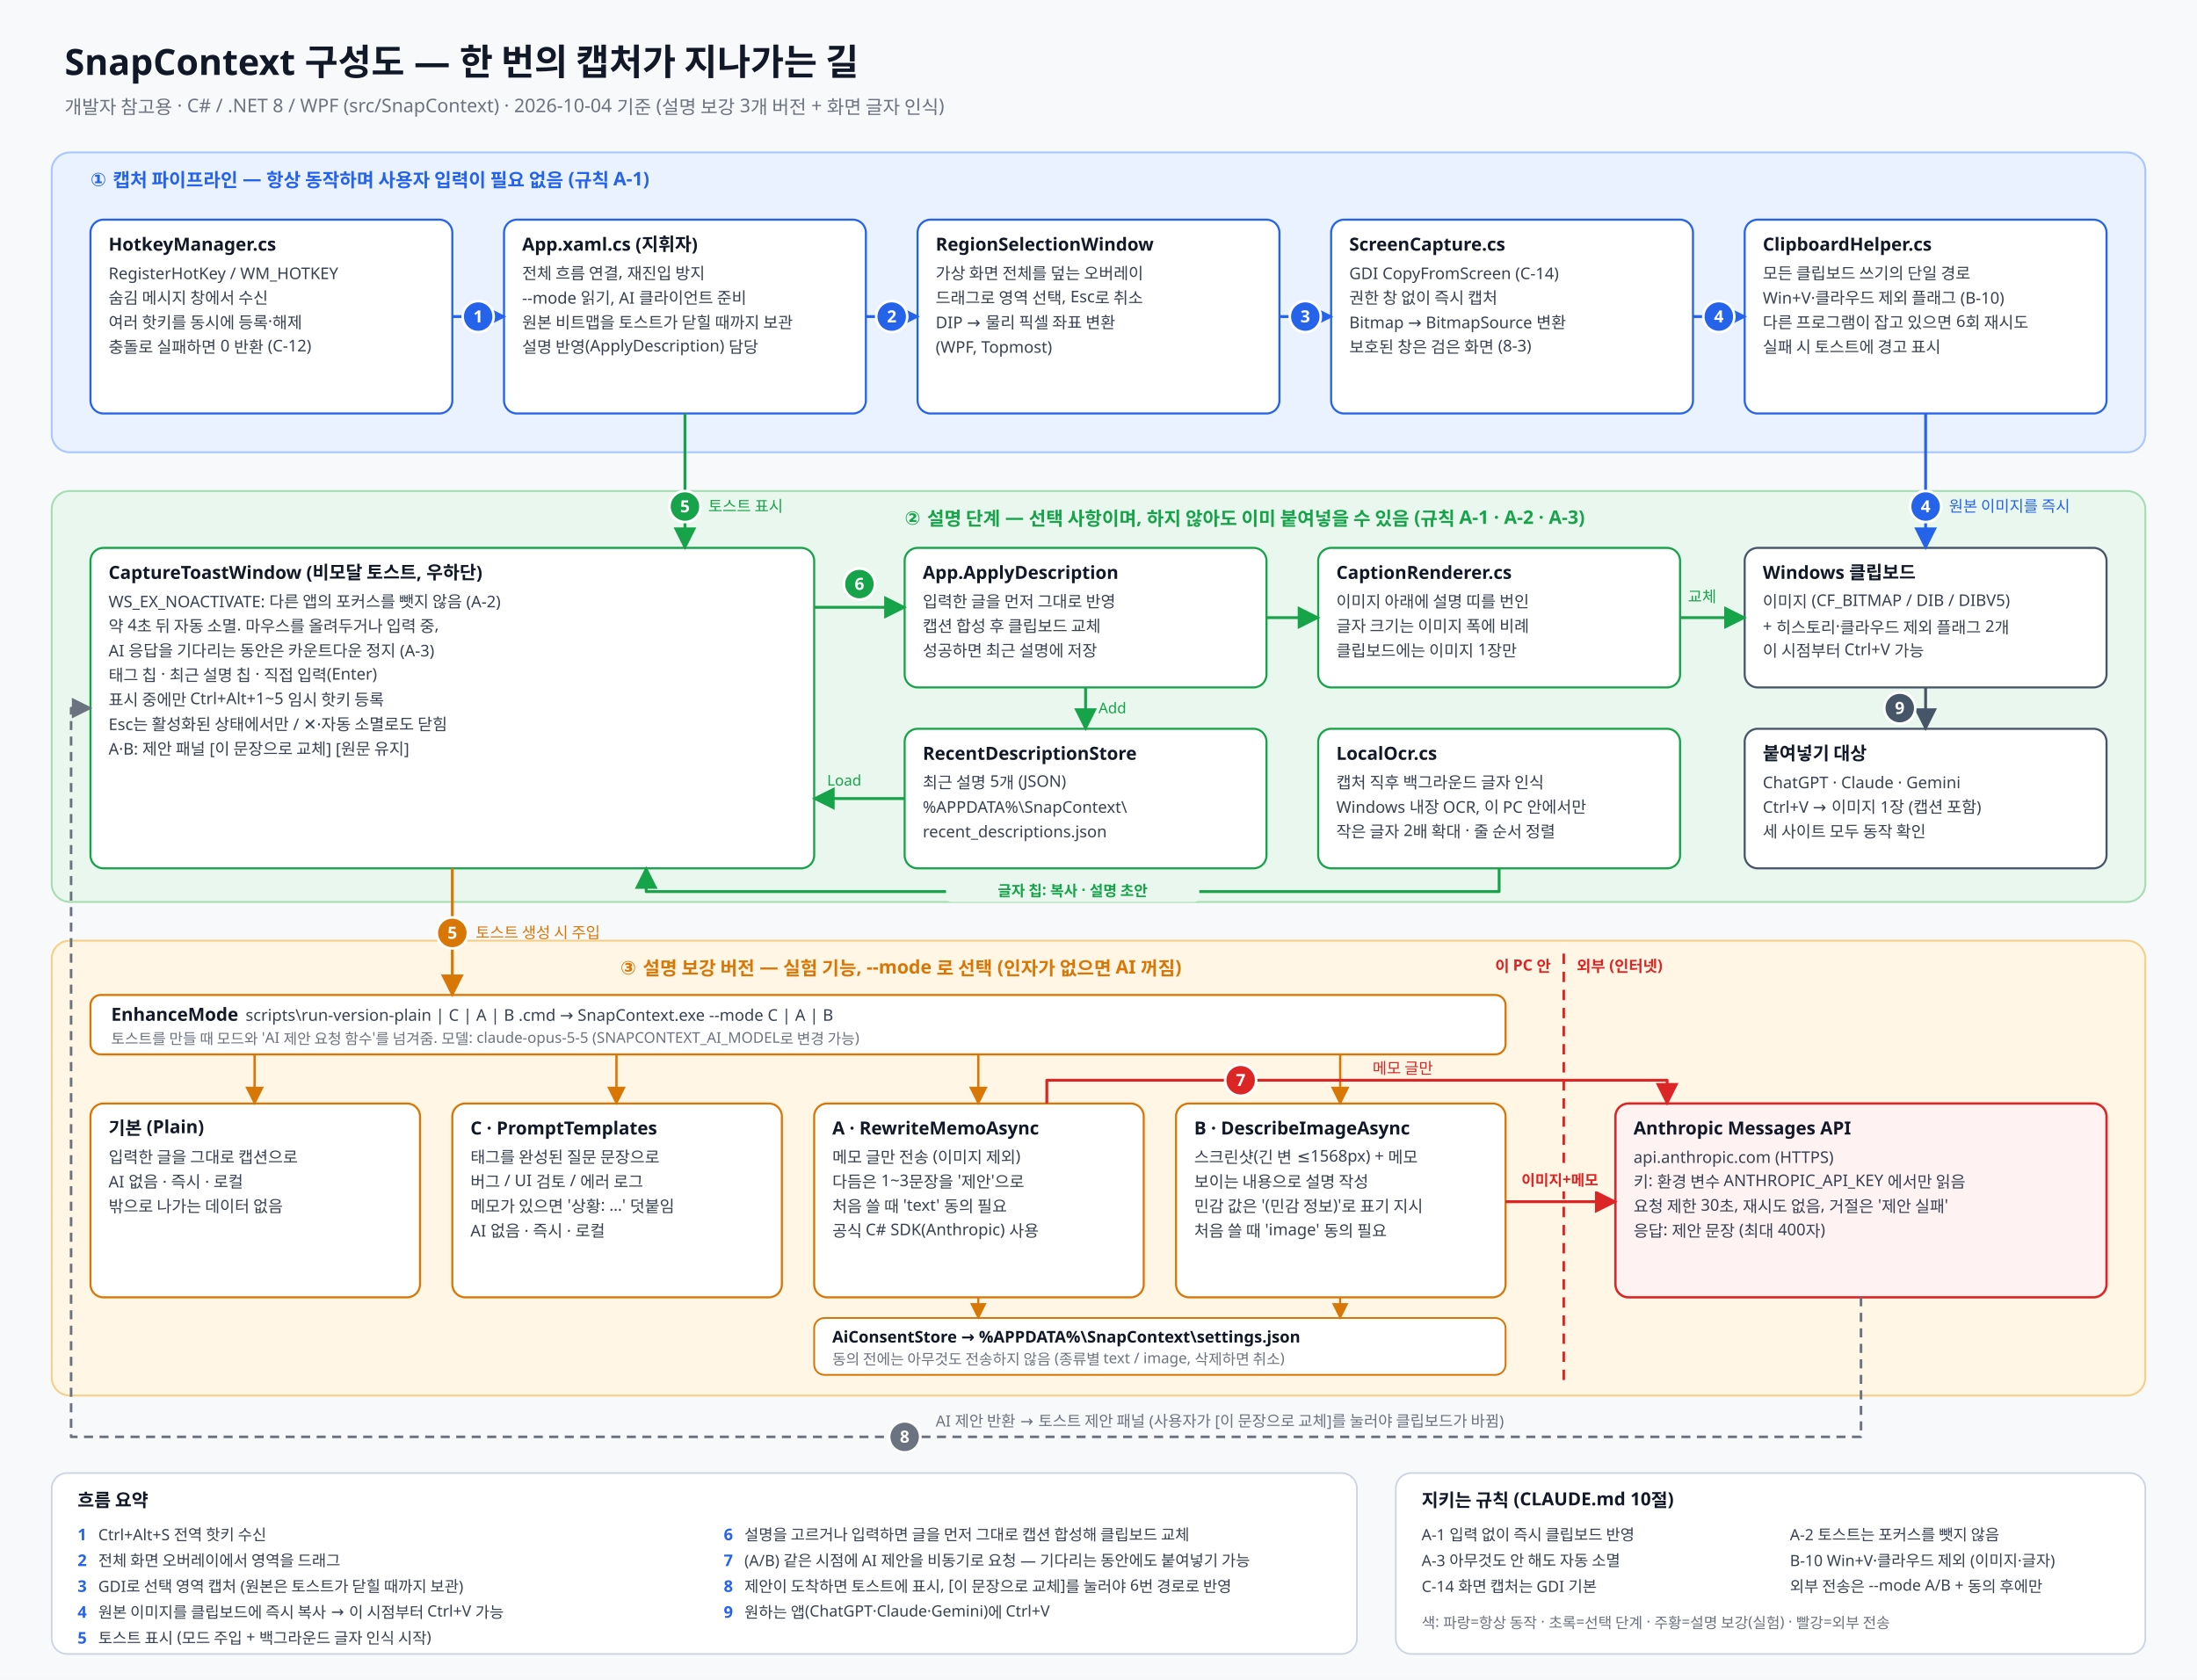
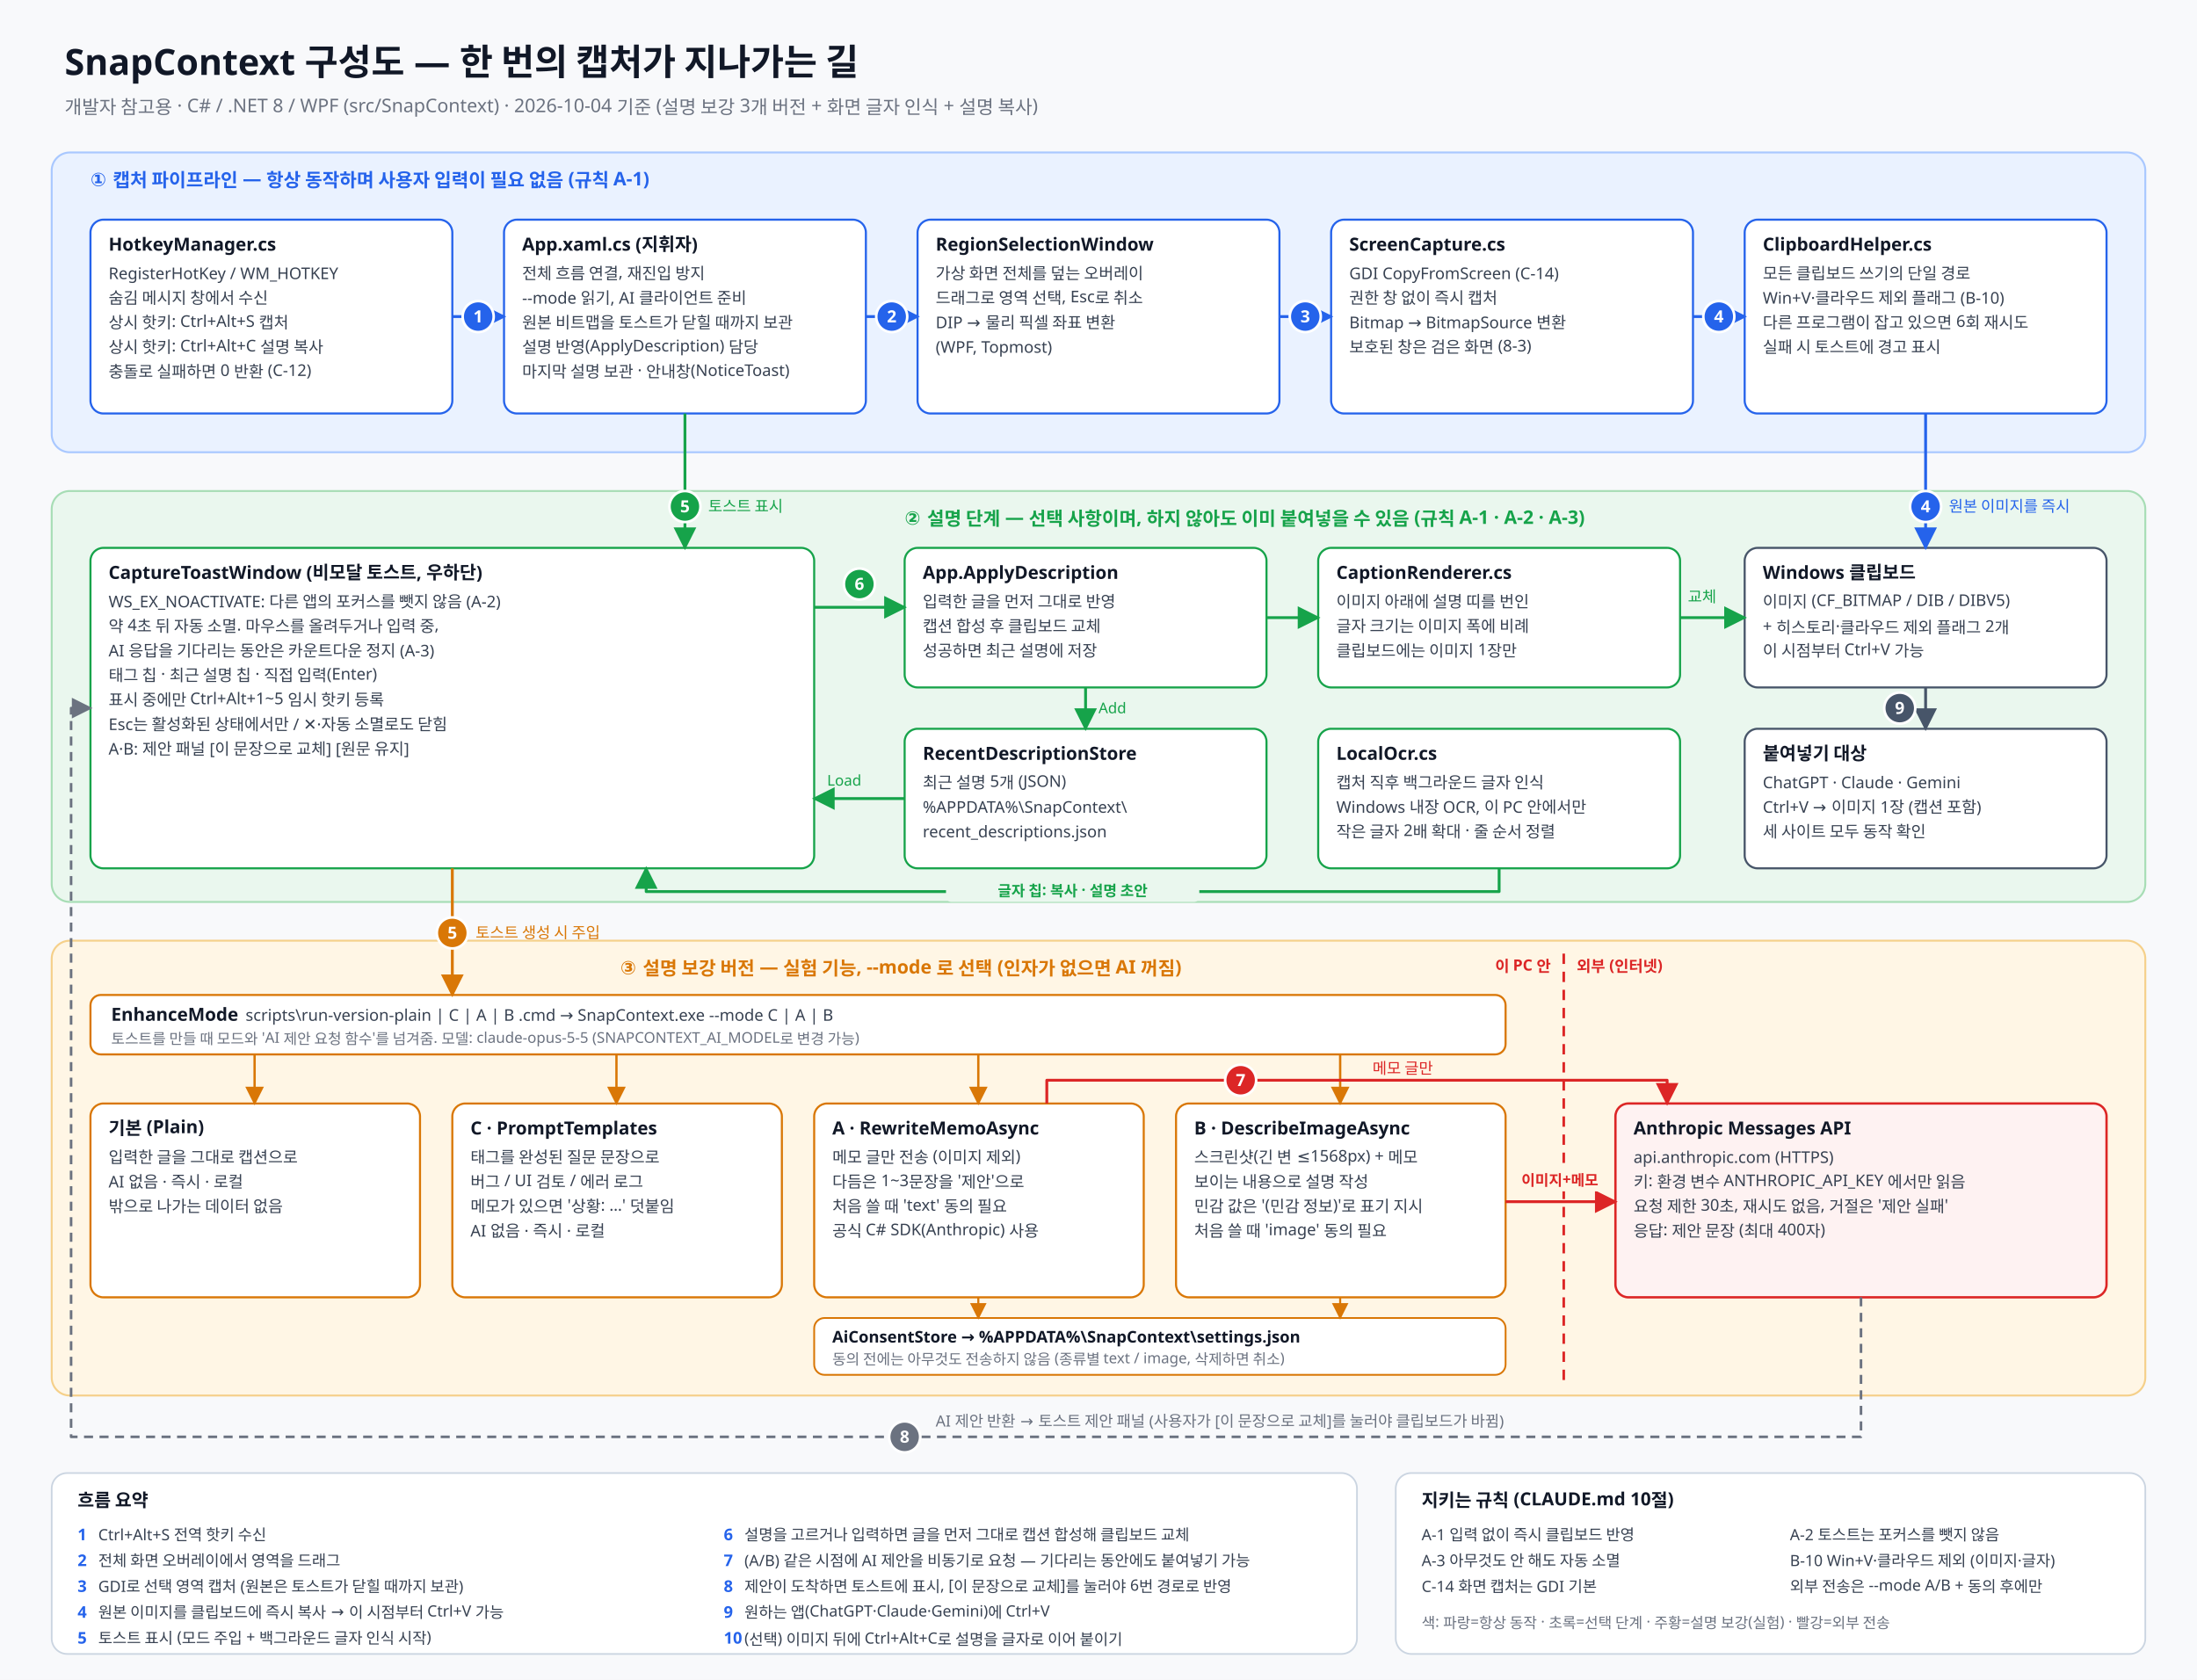
<svg xmlns="http://www.w3.org/2000/svg" width="1700" height="1300" viewBox="0 0 1700 1300" font-family="'Segoe UI','Malgun Gothic','Apple SD Gothic Neo',sans-serif">
  <defs>
    <marker id="head-2563EB" viewBox="0 0 10 10" refX="9" refY="5" markerWidth="8" markerHeight="8" orient="auto-start-reverse">
      <path d="M0,0 L10,5 L0,10 z" fill="#2563EB" />
    </marker>
    <marker id="head-16A34A" viewBox="0 0 10 10" refX="9" refY="5" markerWidth="8" markerHeight="8" orient="auto-start-reverse">
      <path d="M0,0 L10,5 L0,10 z" fill="#16A34A" />
    </marker>
    <marker id="head-D97706" viewBox="0 0 10 10" refX="9" refY="5" markerWidth="8" markerHeight="8" orient="auto-start-reverse">
      <path d="M0,0 L10,5 L0,10 z" fill="#D97706" />
    </marker>
    <marker id="head-DC2626" viewBox="0 0 10 10" refX="9" refY="5" markerWidth="8" markerHeight="8" orient="auto-start-reverse">
      <path d="M0,0 L10,5 L0,10 z" fill="#DC2626" />
    </marker>
    <marker id="head-6B7280" viewBox="0 0 10 10" refX="9" refY="5" markerWidth="8" markerHeight="8" orient="auto-start-reverse">
      <path d="M0,0 L10,5 L0,10 z" fill="#6B7280" />
    </marker>
    <marker id="head-475569" viewBox="0 0 10 10" refX="9" refY="5" markerWidth="8" markerHeight="8" orient="auto-start-reverse">
      <path d="M0,0 L10,5 L0,10 z" fill="#475569" />
    </marker>
  </defs>
  <rect width="1700" height="1300" fill="#F8F9FB" />
  <text x="50" y="58" font-size="28" font-weight="700" fill="#111827" text-anchor="start">SnapContext 구성도 — 한 번의 캡처가 지나가는 길</text>
-   <text x="50" y="88" font-size="14.5" font-weight="400" fill="#6B7280" text-anchor="start">개발자 참고용 · C# / .NET 8 / WPF (src/SnapContext) · 2026-10-04 기준 (설명 보강 3개 버전 + 화면 글자 인식)</text>
+   <text x="50" y="88" font-size="14.5" font-weight="400" fill="#6B7280" text-anchor="start">개발자 참고용 · C# / .NET 8 / WPF (src/SnapContext) · 2026-10-04 기준 (설명 보강 3개 버전 + 화면 글자 인식 + 설명 복사)</text>
  <rect x="40" y="118" width="1620" height="232" rx="14" fill="#EAF2FF" stroke="#A9C8FF" stroke-width="1.5" />
  <text x="70" y="144" font-size="14.5" font-weight="700" fill="#2563EB" text-anchor="start">① 캡처 파이프라인 — 항상 동작하며 사용자 입력이 필요 없음 (규칙 A-1)</text>
  <rect x="70" y="170" width="280" height="150" rx="10" fill="#FFFFFF" stroke="#2563EB" stroke-width="1.6" />
  <text x="84" y="194" font-size="14" font-weight="700" fill="#111827" text-anchor="start">HotkeyManager.cs</text>
  <text x="84" y="216" font-size="12.5" font-weight="400" fill="#374151" text-anchor="start">RegisterHotKey / WM_HOTKEY</text>
  <text x="84" y="235" font-size="12.5" font-weight="400" fill="#374151" text-anchor="start">숨김 메시지 창에서 수신</text>
-   <text x="84" y="254" font-size="12.5" font-weight="400" fill="#374151" text-anchor="start">여러 핫키를 동시에 등록·해제</text>
-   <text x="84" y="273" font-size="12.5" font-weight="400" fill="#374151" text-anchor="start">충돌로 실패하면 0 반환 (C-12)</text>
+   <text x="84" y="254" font-size="12.5" font-weight="400" fill="#374151" text-anchor="start">상시 핫키: Ctrl+Alt+S 캡처</text>
+   <text x="84" y="273" font-size="12.5" font-weight="400" fill="#374151" text-anchor="start">상시 핫키: Ctrl+Alt+C 설명 복사</text>
+   <text x="84" y="292" font-size="12.5" font-weight="400" fill="#374151" text-anchor="start">충돌로 실패하면 0 반환 (C-12)</text>
  <rect x="390" y="170" width="280" height="150" rx="10" fill="#FFFFFF" stroke="#2563EB" stroke-width="1.6" />
  <text x="404" y="194" font-size="14" font-weight="700" fill="#111827" text-anchor="start">App.xaml.cs  (지휘자)</text>
  <text x="404" y="216" font-size="12.5" font-weight="400" fill="#374151" text-anchor="start">전체 흐름 연결, 재진입 방지</text>
  <text x="404" y="235" font-size="12.5" font-weight="400" fill="#374151" text-anchor="start">--mode 읽기, AI 클라이언트 준비</text>
  <text x="404" y="254" font-size="12.5" font-weight="400" fill="#374151" text-anchor="start">원본 비트맵을 토스트가 닫힐 때까지 보관</text>
  <text x="404" y="273" font-size="12.5" font-weight="400" fill="#374151" text-anchor="start">설명 반영(ApplyDescription) 담당</text>
+   <text x="404" y="292" font-size="12.5" font-weight="400" fill="#374151" text-anchor="start">마지막 설명 보관 · 안내창(NoticeToast)</text>
  <rect x="710" y="170" width="280" height="150" rx="10" fill="#FFFFFF" stroke="#2563EB" stroke-width="1.6" />
  <text x="724" y="194" font-size="14" font-weight="700" fill="#111827" text-anchor="start">RegionSelectionWindow</text>
  <text x="724" y="216" font-size="12.5" font-weight="400" fill="#374151" text-anchor="start">가상 화면 전체를 덮는 오버레이</text>
  <text x="724" y="235" font-size="12.5" font-weight="400" fill="#374151" text-anchor="start">드래그로 영역 선택, Esc로 취소</text>
  <text x="724" y="254" font-size="12.5" font-weight="400" fill="#374151" text-anchor="start">DIP → 물리 픽셀 좌표 변환</text>
  <text x="724" y="273" font-size="12.5" font-weight="400" fill="#374151" text-anchor="start">(WPF, Topmost)</text>
  <rect x="1030" y="170" width="280" height="150" rx="10" fill="#FFFFFF" stroke="#2563EB" stroke-width="1.6" />
  <text x="1044" y="194" font-size="14" font-weight="700" fill="#111827" text-anchor="start">ScreenCapture.cs</text>
  <text x="1044" y="216" font-size="12.5" font-weight="400" fill="#374151" text-anchor="start">GDI CopyFromScreen (C-14)</text>
  <text x="1044" y="235" font-size="12.5" font-weight="400" fill="#374151" text-anchor="start">권한 창 없이 즉시 캡처</text>
  <text x="1044" y="254" font-size="12.5" font-weight="400" fill="#374151" text-anchor="start">Bitmap → BitmapSource 변환</text>
  <text x="1044" y="273" font-size="12.5" font-weight="400" fill="#374151" text-anchor="start">보호된 창은 검은 화면 (8-3)</text>
  <rect x="1350" y="170" width="280" height="150" rx="10" fill="#FFFFFF" stroke="#2563EB" stroke-width="1.6" />
  <text x="1364" y="194" font-size="14" font-weight="700" fill="#111827" text-anchor="start">ClipboardHelper.cs</text>
  <text x="1364" y="216" font-size="12.5" font-weight="400" fill="#374151" text-anchor="start">모든 클립보드 쓰기의 단일 경로</text>
  <text x="1364" y="235" font-size="12.5" font-weight="400" fill="#374151" text-anchor="start">Win+V·클라우드 제외 플래그 (B-10)</text>
  <text x="1364" y="254" font-size="12.5" font-weight="400" fill="#374151" text-anchor="start">다른 프로그램이 잡고 있으면 6회 재시도</text>
  <text x="1364" y="273" font-size="12.5" font-weight="400" fill="#374151" text-anchor="start">실패 시 토스트에 경고 표시</text>
  <polyline points="350,245 390,245" fill="none" stroke="#2563EB" stroke-width="2.2" stroke-linejoin="round" marker-end="url(#head-2563EB)" />
  <circle cx="370" cy="245" r="12" fill="#2563EB" stroke="#FFFFFF" stroke-width="2" />
  <text x="370" y="249.5" font-size="13" font-weight="700" fill="#FFFFFF" text-anchor="middle">1</text>
  <polyline points="670,245 710,245" fill="none" stroke="#2563EB" stroke-width="2.2" stroke-linejoin="round" marker-end="url(#head-2563EB)" />
  <circle cx="690" cy="245" r="12" fill="#2563EB" stroke="#FFFFFF" stroke-width="2" />
  <text x="690" y="249.5" font-size="13" font-weight="700" fill="#FFFFFF" text-anchor="middle">2</text>
  <polyline points="990,245 1030,245" fill="none" stroke="#2563EB" stroke-width="2.2" stroke-linejoin="round" marker-end="url(#head-2563EB)" />
  <circle cx="1010" cy="245" r="12" fill="#2563EB" stroke="#FFFFFF" stroke-width="2" />
  <text x="1010" y="249.5" font-size="13" font-weight="700" fill="#FFFFFF" text-anchor="middle">3</text>
  <polyline points="1310,245 1350,245" fill="none" stroke="#2563EB" stroke-width="2.2" stroke-linejoin="round" marker-end="url(#head-2563EB)" />
  <circle cx="1330" cy="245" r="12" fill="#2563EB" stroke="#FFFFFF" stroke-width="2" />
  <text x="1330" y="249.5" font-size="13" font-weight="700" fill="#FFFFFF" text-anchor="middle">4</text>
  <rect x="40" y="380" width="1620" height="318" rx="14" fill="#EAF7EE" stroke="#A7DDB5" stroke-width="1.5" />
  <text x="700" y="406" font-size="14.5" font-weight="700" fill="#16A34A" text-anchor="start">② 설명 단계 — 선택 사항이며, 하지 않아도 이미 붙여넣을 수 있음 (규칙 A-1 · A-2 · A-3)</text>
  <rect x="70" y="424" width="560" height="248" rx="10" fill="#FFFFFF" stroke="#16A34A" stroke-width="1.6" />
  <text x="84" y="448" font-size="14" font-weight="700" fill="#111827" text-anchor="start">CaptureToastWindow  (비모달 토스트, 우하단)</text>
  <text x="84" y="470" font-size="12.5" font-weight="400" fill="#374151" text-anchor="start">WS_EX_NOACTIVATE: 다른 앱의 포커스를 뺏지 않음 (A-2)</text>
  <text x="84" y="489" font-size="12.5" font-weight="400" fill="#374151" text-anchor="start">약 4초 뒤 자동 소멸. 마우스를 올려두거나 입력 중,</text>
  <text x="84" y="508" font-size="12.5" font-weight="400" fill="#374151" text-anchor="start">AI 응답을 기다리는 동안은 카운트다운 정지 (A-3)</text>
  <text x="84" y="527" font-size="12.5" font-weight="400" fill="#374151" text-anchor="start">태그 칩 · 최근 설명 칩 · 직접 입력(Enter)</text>
  <text x="84" y="546" font-size="12.5" font-weight="400" fill="#374151" text-anchor="start">표시 중에만 Ctrl+Alt+1~5 임시 핫키 등록</text>
  <text x="84" y="565" font-size="12.5" font-weight="400" fill="#374151" text-anchor="start">Esc는 활성화된 상태에서만 / ✕·자동 소멸로도 닫힘</text>
  <text x="84" y="584" font-size="12.5" font-weight="400" fill="#374151" text-anchor="start">A·B: 제안 패널 [이 문장으로 교체] [원문 유지]</text>
  <rect x="700" y="424" width="280" height="108" rx="10" fill="#FFFFFF" stroke="#16A34A" stroke-width="1.6" />
  <text x="714" y="448" font-size="14" font-weight="700" fill="#111827" text-anchor="start">App.ApplyDescription</text>
  <text x="714" y="470" font-size="12.5" font-weight="400" fill="#374151" text-anchor="start">입력한 글을 먼저 그대로 반영</text>
  <text x="714" y="489" font-size="12.5" font-weight="400" fill="#374151" text-anchor="start">캡션 합성 후 클립보드 교체</text>
  <text x="714" y="508" font-size="12.5" font-weight="400" fill="#374151" text-anchor="start">성공하면 최근 설명에 저장</text>
  <rect x="1020" y="424" width="280" height="108" rx="10" fill="#FFFFFF" stroke="#16A34A" stroke-width="1.6" />
  <text x="1034" y="448" font-size="14" font-weight="700" fill="#111827" text-anchor="start">CaptionRenderer.cs</text>
  <text x="1034" y="470" font-size="12.5" font-weight="400" fill="#374151" text-anchor="start">이미지 아래에 설명 띠를 번인</text>
  <text x="1034" y="489" font-size="12.5" font-weight="400" fill="#374151" text-anchor="start">글자 크기는 이미지 폭에 비례</text>
  <text x="1034" y="508" font-size="12.5" font-weight="400" fill="#374151" text-anchor="start">클립보드에는 이미지 1장만</text>
  <rect x="700" y="564" width="280" height="108" rx="10" fill="#FFFFFF" stroke="#16A34A" stroke-width="1.6" />
  <text x="714" y="588" font-size="14" font-weight="700" fill="#111827" text-anchor="start">RecentDescriptionStore</text>
  <text x="714" y="610" font-size="12.5" font-weight="400" fill="#374151" text-anchor="start">최근 설명 5개 (JSON)</text>
  <text x="714" y="629" font-size="12.5" font-weight="400" fill="#374151" text-anchor="start">%APPDATA%\SnapContext\</text>
  <text x="714" y="648" font-size="12.5" font-weight="400" fill="#374151" text-anchor="start">recent_descriptions.json</text>
  <rect x="1020" y="564" width="280" height="108" rx="10" fill="#FFFFFF" stroke="#16A34A" stroke-width="1.6" />
  <text x="1034" y="588" font-size="14" font-weight="700" fill="#111827" text-anchor="start">LocalOcr.cs</text>
  <text x="1034" y="610" font-size="12.5" font-weight="400" fill="#374151" text-anchor="start">캡처 직후 백그라운드 글자 인식</text>
  <text x="1034" y="629" font-size="12.5" font-weight="400" fill="#374151" text-anchor="start">Windows 내장 OCR, 이 PC 안에서만</text>
  <text x="1034" y="648" font-size="12.5" font-weight="400" fill="#374151" text-anchor="start">작은 글자 2배 확대 · 줄 순서 정렬</text>
  <polyline points="1160,672 1160,690 500,690 500,672" fill="none" stroke="#16A34A" stroke-width="2.2" stroke-linejoin="round" marker-end="url(#head-16A34A)" />
  <rect x="732.0" y="680" width="196" height="18" rx="4" fill="#EAF7EE" />
  <text x="830" y="693.5" font-size="11.5" font-weight="600" fill="#16A34A" text-anchor="middle">글자 칩: 복사 · 설명 초안</text>
  <rect x="1350" y="424" width="280" height="108" rx="10" fill="#FFFFFF" stroke="#475569" stroke-width="1.6" />
  <text x="1364" y="448" font-size="14" font-weight="700" fill="#111827" text-anchor="start">Windows 클립보드</text>
  <text x="1364" y="470" font-size="12.5" font-weight="400" fill="#374151" text-anchor="start">이미지 (CF_BITMAP / DIB / DIBV5)</text>
  <text x="1364" y="489" font-size="12.5" font-weight="400" fill="#374151" text-anchor="start">+ 히스토리·클라우드 제외 플래그 2개</text>
  <text x="1364" y="508" font-size="12.5" font-weight="400" fill="#374151" text-anchor="start">이 시점부터 Ctrl+V 가능</text>
  <rect x="1350" y="564" width="280" height="108" rx="10" fill="#FFFFFF" stroke="#475569" stroke-width="1.6" />
  <text x="1364" y="588" font-size="14" font-weight="700" fill="#111827" text-anchor="start">붙여넣기 대상</text>
  <text x="1364" y="610" font-size="12.5" font-weight="400" fill="#374151" text-anchor="start">ChatGPT · Claude · Gemini</text>
  <text x="1364" y="629" font-size="12.5" font-weight="400" fill="#374151" text-anchor="start">Ctrl+V → 이미지 1장 (캡션 포함)</text>
  <text x="1364" y="648" font-size="12.5" font-weight="400" fill="#374151" text-anchor="start">세 사이트 모두 동작 확인</text>
  <polyline points="530,320 530,424" fill="none" stroke="#16A34A" stroke-width="2.2" stroke-linejoin="round" marker-end="url(#head-16A34A)" />
  <circle cx="530" cy="392" r="12" fill="#16A34A" stroke="#FFFFFF" stroke-width="2" />
  <text x="530" y="396.5" font-size="13" font-weight="700" fill="#FFFFFF" text-anchor="middle">5</text>
  <text x="548" y="396" font-size="12" font-weight="400" fill="#16A34A" text-anchor="start">토스트 표시</text>
  <polyline points="1490,320 1490,424" fill="none" stroke="#2563EB" stroke-width="2.2" stroke-linejoin="round" marker-end="url(#head-2563EB)" />
  <circle cx="1490" cy="392" r="12" fill="#2563EB" stroke="#FFFFFF" stroke-width="2" />
  <text x="1490" y="396.5" font-size="13" font-weight="700" fill="#FFFFFF" text-anchor="middle">4</text>
  <text x="1508" y="396" font-size="12" font-weight="400" fill="#2563EB" text-anchor="start">원본 이미지를 즉시</text>
  <polyline points="630,470 700,470" fill="none" stroke="#16A34A" stroke-width="2.2" stroke-linejoin="round" marker-end="url(#head-16A34A)" />
  <circle cx="665" cy="452" r="12" fill="#16A34A" stroke="#FFFFFF" stroke-width="2" />
  <text x="665" y="456.5" font-size="13" font-weight="700" fill="#FFFFFF" text-anchor="middle">6</text>
  <polyline points="980,478 1020,478" fill="none" stroke="#16A34A" stroke-width="2.2" stroke-linejoin="round" marker-end="url(#head-16A34A)" />
  <polyline points="1300,478 1350,478" fill="none" stroke="#16A34A" stroke-width="2.2" stroke-linejoin="round" marker-end="url(#head-16A34A)" />
  <text x="1306" y="466" font-size="12" font-weight="400" fill="#16A34A" text-anchor="start">교체</text>
  <polyline points="840,532 840,564" fill="none" stroke="#16A34A" stroke-width="2.2" stroke-linejoin="round" marker-end="url(#head-16A34A)" />
  <text x="850" y="552" font-size="11.5" font-weight="400" fill="#16A34A" text-anchor="start">Add</text>
  <polyline points="700,618 630,618" fill="none" stroke="#16A34A" stroke-width="2.2" stroke-linejoin="round" marker-end="url(#head-16A34A)" />
  <text x="640" y="608" font-size="11.5" font-weight="400" fill="#16A34A" text-anchor="start">Load</text>
  <polyline points="1490,532 1490,564" fill="none" stroke="#475569" stroke-width="2.2" stroke-linejoin="round" marker-end="url(#head-475569)" />
  <circle cx="1470" cy="548" r="12" fill="#475569" stroke="#FFFFFF" stroke-width="2" />
  <text x="1470" y="552.5" font-size="13" font-weight="700" fill="#FFFFFF" text-anchor="middle">9</text>
  <rect x="40" y="728" width="1620" height="352" rx="14" fill="#FFF6E5" stroke="#F5D08A" stroke-width="1.5" />
  <text x="480" y="754" font-size="14.5" font-weight="700" fill="#D97706" text-anchor="start">③ 설명 보강 버전 — 실험 기능, --mode 로 선택 (인자가 없으면 AI 꺼짐)</text>
  <rect x="70" y="770" width="1095" height="46" rx="8" fill="#FFFFFF" stroke="#D97706" stroke-width="1.6" />
  <text x="86" y="790" font-size="14" font-weight="700" fill="#111827" text-anchor="start">EnhanceMode</text>
  <text x="190" y="790" font-size="12.5" font-weight="400" fill="#374151" text-anchor="start">scripts\run-version-plain | C | A | B .cmd  →  SnapContext.exe --mode C | A | B</text>
  <text x="86" y="808" font-size="11.5" font-weight="400" fill="#6B7280" text-anchor="start">토스트를 만들 때 모드와 'AI 제안 요청 함수'를 넘겨줌. 모델: claude-opus-5-5 (SNAPCONTEXT_AI_MODEL로 변경 가능)</text>
  <polyline points="350,672 350,770" fill="none" stroke="#D97706" stroke-width="2.2" stroke-linejoin="round" marker-end="url(#head-D97706)" />
  <circle cx="350" cy="722" r="12" fill="#D97706" stroke="#FFFFFF" stroke-width="2" />
  <text x="350" y="726.5" font-size="13" font-weight="700" fill="#FFFFFF" text-anchor="middle">5</text>
  <text x="368" y="726" font-size="12" font-weight="400" fill="#D97706" text-anchor="start">토스트 생성 시 주입</text>
  <rect x="70" y="854" width="255" height="150" rx="10" fill="#FFFFFF" stroke="#D97706" stroke-width="1.6" />
  <text x="84" y="878" font-size="14" font-weight="700" fill="#111827" text-anchor="start">기본 (Plain)</text>
  <text x="84" y="900" font-size="12.5" font-weight="400" fill="#374151" text-anchor="start">입력한 글을 그대로 캡션으로</text>
  <text x="84" y="919" font-size="12.5" font-weight="400" fill="#374151" text-anchor="start">AI 없음 · 즉시 · 로컬</text>
  <text x="84" y="938" font-size="12.5" font-weight="400" fill="#374151" text-anchor="start">밖으로 나가는 데이터 없음</text>
  <rect x="350" y="854" width="255" height="150" rx="10" fill="#FFFFFF" stroke="#D97706" stroke-width="1.6" />
  <text x="364" y="878" font-size="14" font-weight="700" fill="#111827" text-anchor="start">C · PromptTemplates</text>
  <text x="364" y="900" font-size="12.5" font-weight="400" fill="#374151" text-anchor="start">태그를 완성된 질문 문장으로</text>
  <text x="364" y="919" font-size="12.5" font-weight="400" fill="#374151" text-anchor="start">버그 / UI 검토 / 에러 로그</text>
  <text x="364" y="938" font-size="12.5" font-weight="400" fill="#374151" text-anchor="start">메모가 있으면 '상황: …' 덧붙임</text>
  <text x="364" y="957" font-size="12.5" font-weight="400" fill="#374151" text-anchor="start">AI 없음 · 즉시 · 로컬</text>
  <rect x="630" y="854" width="255" height="150" rx="10" fill="#FFFFFF" stroke="#D97706" stroke-width="1.6" />
  <text x="644" y="878" font-size="14" font-weight="700" fill="#111827" text-anchor="start">A · RewriteMemoAsync</text>
  <text x="644" y="900" font-size="12.5" font-weight="400" fill="#374151" text-anchor="start">메모 글만 전송 (이미지 제외)</text>
  <text x="644" y="919" font-size="12.5" font-weight="400" fill="#374151" text-anchor="start">다듬은 1~3문장을 '제안'으로</text>
  <text x="644" y="938" font-size="12.5" font-weight="400" fill="#374151" text-anchor="start">처음 쓸 때 'text' 동의 필요</text>
  <text x="644" y="957" font-size="12.5" font-weight="400" fill="#374151" text-anchor="start">공식 C# SDK(Anthropic) 사용</text>
  <rect x="910" y="854" width="255" height="150" rx="10" fill="#FFFFFF" stroke="#D97706" stroke-width="1.6" />
  <text x="924" y="878" font-size="14" font-weight="700" fill="#111827" text-anchor="start">B · DescribeImageAsync</text>
  <text x="924" y="900" font-size="12.5" font-weight="400" fill="#374151" text-anchor="start">스크린샷(긴 변 ≤1568px) + 메모</text>
  <text x="924" y="919" font-size="12.5" font-weight="400" fill="#374151" text-anchor="start">보이는 내용으로 설명 작성</text>
  <text x="924" y="938" font-size="12.5" font-weight="400" fill="#374151" text-anchor="start">민감 값은 '(민감 정보)'로 표기 지시</text>
  <text x="924" y="957" font-size="12.5" font-weight="400" fill="#374151" text-anchor="start">처음 쓸 때 'image' 동의 필요</text>
  <polyline points="197,816 197,854" fill="none" stroke="#D97706" stroke-width="1.8" stroke-linejoin="round" marker-end="url(#head-D97706)" />
  <polyline points="477,816 477,854" fill="none" stroke="#D97706" stroke-width="1.8" stroke-linejoin="round" marker-end="url(#head-D97706)" />
  <polyline points="757,816 757,854" fill="none" stroke="#D97706" stroke-width="1.8" stroke-linejoin="round" marker-end="url(#head-D97706)" />
  <polyline points="1037,816 1037,854" fill="none" stroke="#D97706" stroke-width="1.8" stroke-linejoin="round" marker-end="url(#head-D97706)" />
  <rect x="630" y="1020" width="535" height="44" rx="8" fill="#FFFFFF" stroke="#D97706" stroke-width="1.4" />
  <text x="644" y="1039" font-size="12.5" font-weight="700" fill="#111827" text-anchor="start">AiConsentStore → %APPDATA%\SnapContext\settings.json</text>
  <text x="644" y="1056" font-size="11.5" font-weight="400" fill="#6B7280" text-anchor="start">동의 전에는 아무것도 전송하지 않음 (종류별 text / image, 삭제하면 취소)</text>
  <polyline points="757,1004 757,1020" fill="none" stroke="#D97706" stroke-width="1.6" stroke-linejoin="round" marker-end="url(#head-D97706)" />
  <polyline points="1037,1004 1037,1020" fill="none" stroke="#D97706" stroke-width="1.6" stroke-linejoin="round" marker-end="url(#head-D97706)" />
  <line x1="1210" y1="738" x2="1210" y2="1070" stroke="#DC2626" stroke-width="2" stroke-dasharray="8 6" />
  <text x="1200" y="752" font-size="12" font-weight="700" fill="#DC2626" text-anchor="end">이 PC 안</text>
  <text x="1220" y="752" font-size="12" font-weight="700" fill="#DC2626" text-anchor="start">외부 (인터넷)</text>
  <rect x="1250" y="854" width="380" height="150" rx="10" fill="#FEF2F2" stroke="#DC2626" stroke-width="1.8" />
  <text x="1264" y="878" font-size="14" font-weight="700" fill="#111827" text-anchor="start">Anthropic Messages API</text>
  <text x="1264" y="900" font-size="12.5" font-weight="400" fill="#374151" text-anchor="start">api.anthropic.com (HTTPS)</text>
  <text x="1264" y="919" font-size="12.5" font-weight="400" fill="#374151" text-anchor="start">키: 환경 변수 ANTHROPIC_API_KEY 에서만 읽음</text>
  <text x="1264" y="938" font-size="12.5" font-weight="400" fill="#374151" text-anchor="start">요청 제한 30초, 재시도 없음, 거절은 '제안 실패'</text>
  <text x="1264" y="957" font-size="12.5" font-weight="400" fill="#374151" text-anchor="start">응답: 제안 문장 (최대 400자)</text>
  <polyline points="810,854 810,836 1290,836 1290,854" fill="none" stroke="#DC2626" stroke-width="2.2" stroke-linejoin="round" marker-end="url(#head-DC2626)" />
  <circle cx="960" cy="836" r="12" fill="#DC2626" stroke="#FFFFFF" stroke-width="2" />
  <text x="960" y="840.5" font-size="13" font-weight="700" fill="#FFFFFF" text-anchor="middle">7</text>
  <text x="1062" y="831" font-size="12" font-weight="400" fill="#DC2626" text-anchor="start">메모 글만</text>
  <polyline points="1165,930 1250,930" fill="none" stroke="#DC2626" stroke-width="2.2" stroke-linejoin="round" marker-end="url(#head-DC2626)" />
  <rect x="1169.5" y="904" width="75" height="18" rx="4" fill="#FFF6E5" />
  <text x="1207" y="917.5" font-size="11.5" font-weight="600" fill="#DC2626" text-anchor="middle">이미지+메모</text>
  <polyline points="1440,1004 1440,1112 55,1112 55,548 70,548" fill="none" stroke="#6B7280" stroke-width="2" stroke-linejoin="round" marker-end="url(#head-6B7280)" stroke-dasharray="7 5" />
  <circle cx="700" cy="1112" r="12" fill="#6B7280" stroke="#FFFFFF" stroke-width="2" />
  <text x="700" y="1116.5" font-size="13" font-weight="700" fill="#FFFFFF" text-anchor="middle">8</text>
  <text x="724" y="1104" font-size="12" font-weight="400" fill="#6B7280" text-anchor="start">AI 제안 반환 → 토스트 제안 패널 (사용자가 [이 문장으로 교체]를 눌러야 클립보드가 바뀜)</text>
  <rect x="40" y="1140" width="1010" height="140" rx="12" fill="#FFFFFF" stroke="#CBD5E1" stroke-width="1.3" />
  <text x="60" y="1166" font-size="14" font-weight="700" fill="#111827" text-anchor="start">흐름 요약</text>
  <text x="60" y="1192" font-size="12.5" font-weight="700" fill="#2563EB" text-anchor="start">1</text>
  <text x="76" y="1192" font-size="12" font-weight="400" fill="#374151" text-anchor="start">Ctrl+Alt+S 전역 핫키 수신</text>
  <text x="60" y="1212" font-size="12.5" font-weight="700" fill="#2563EB" text-anchor="start">2</text>
  <text x="76" y="1212" font-size="12" font-weight="400" fill="#374151" text-anchor="start">전체 화면 오버레이에서 영역을 드래그</text>
  <text x="60" y="1232" font-size="12.5" font-weight="700" fill="#2563EB" text-anchor="start">3</text>
  <text x="76" y="1232" font-size="12" font-weight="400" fill="#374151" text-anchor="start">GDI로 선택 영역 캡처 (원본은 토스트가 닫힐 때까지 보관)</text>
  <text x="60" y="1252" font-size="12.5" font-weight="700" fill="#2563EB" text-anchor="start">4</text>
  <text x="76" y="1252" font-size="12" font-weight="400" fill="#374151" text-anchor="start">원본 이미지를 클립보드에 즉시 복사 → 이 시점부터 Ctrl+V 가능</text>
  <text x="60" y="1272" font-size="12.5" font-weight="700" fill="#2563EB" text-anchor="start">5</text>
  <text x="76" y="1272" font-size="12" font-weight="400" fill="#374151" text-anchor="start">토스트 표시 (모드 주입 + 백그라운드 글자 인식 시작)</text>
  <text x="560" y="1192" font-size="12.5" font-weight="700" fill="#2563EB" text-anchor="start">6</text>
  <text x="576" y="1192" font-size="12" font-weight="400" fill="#374151" text-anchor="start">설명을 고르거나 입력하면 글을 먼저 그대로 캡션 합성해 클립보드 교체</text>
  <text x="560" y="1212" font-size="12.5" font-weight="700" fill="#2563EB" text-anchor="start">7</text>
  <text x="576" y="1212" font-size="12" font-weight="400" fill="#374151" text-anchor="start">(A/B) 같은 시점에 AI 제안을 비동기로 요청 — 기다리는 동안에도 붙여넣기 가능</text>
  <text x="560" y="1232" font-size="12.5" font-weight="700" fill="#2563EB" text-anchor="start">8</text>
  <text x="576" y="1232" font-size="12" font-weight="400" fill="#374151" text-anchor="start">제안이 도착하면 토스트에 표시, [이 문장으로 교체]를 눌러야 6번 경로로 반영</text>
  <text x="560" y="1252" font-size="12.5" font-weight="700" fill="#2563EB" text-anchor="start">9</text>
  <text x="576" y="1252" font-size="12" font-weight="400" fill="#374151" text-anchor="start">원하는 앱(ChatGPT·Claude·Gemini)에 Ctrl+V</text>
+   <text x="560" y="1272" font-size="12.5" font-weight="700" fill="#2563EB" text-anchor="start">10</text>
+   <text x="576" y="1272" font-size="12" font-weight="400" fill="#374151" text-anchor="start">(선택) 이미지 뒤에 Ctrl+Alt+C로 설명을 글자로 이어 붙이기</text>
  <rect x="1080" y="1140" width="580" height="140" rx="12" fill="#FFFFFF" stroke="#CBD5E1" stroke-width="1.3" />
  <text x="1100" y="1166" font-size="14" font-weight="700" fill="#111827" text-anchor="start">지키는 규칙 (CLAUDE.md 10절)</text>
  <text x="1100" y="1192" font-size="12" font-weight="400" fill="#374151" text-anchor="start">A-1 입력 없이 즉시 클립보드 반영</text>
  <text x="1385" y="1192" font-size="12" font-weight="400" fill="#374151" text-anchor="start">A-2 토스트는 포커스를 뺏지 않음</text>
  <text x="1100" y="1212" font-size="12" font-weight="400" fill="#374151" text-anchor="start">A-3 아무것도 안 해도 자동 소멸</text>
  <text x="1385" y="1212" font-size="12" font-weight="400" fill="#374151" text-anchor="start">B-10 Win+V·클라우드 제외 (이미지·글자)</text>
  <text x="1100" y="1232" font-size="12" font-weight="400" fill="#374151" text-anchor="start">C-14 화면 캡처는 GDI 기본</text>
  <text x="1385" y="1232" font-size="12" font-weight="400" fill="#374151" text-anchor="start">외부 전송은 --mode A/B + 동의 후에만</text>
  <text x="1100" y="1260" font-size="11.5" font-weight="400" fill="#6B7280" text-anchor="start">색: 파랑=항상 동작 · 초록=선택 단계 · 주황=설명 보강(실험) · 빨강=외부 전송</text>
</svg>
